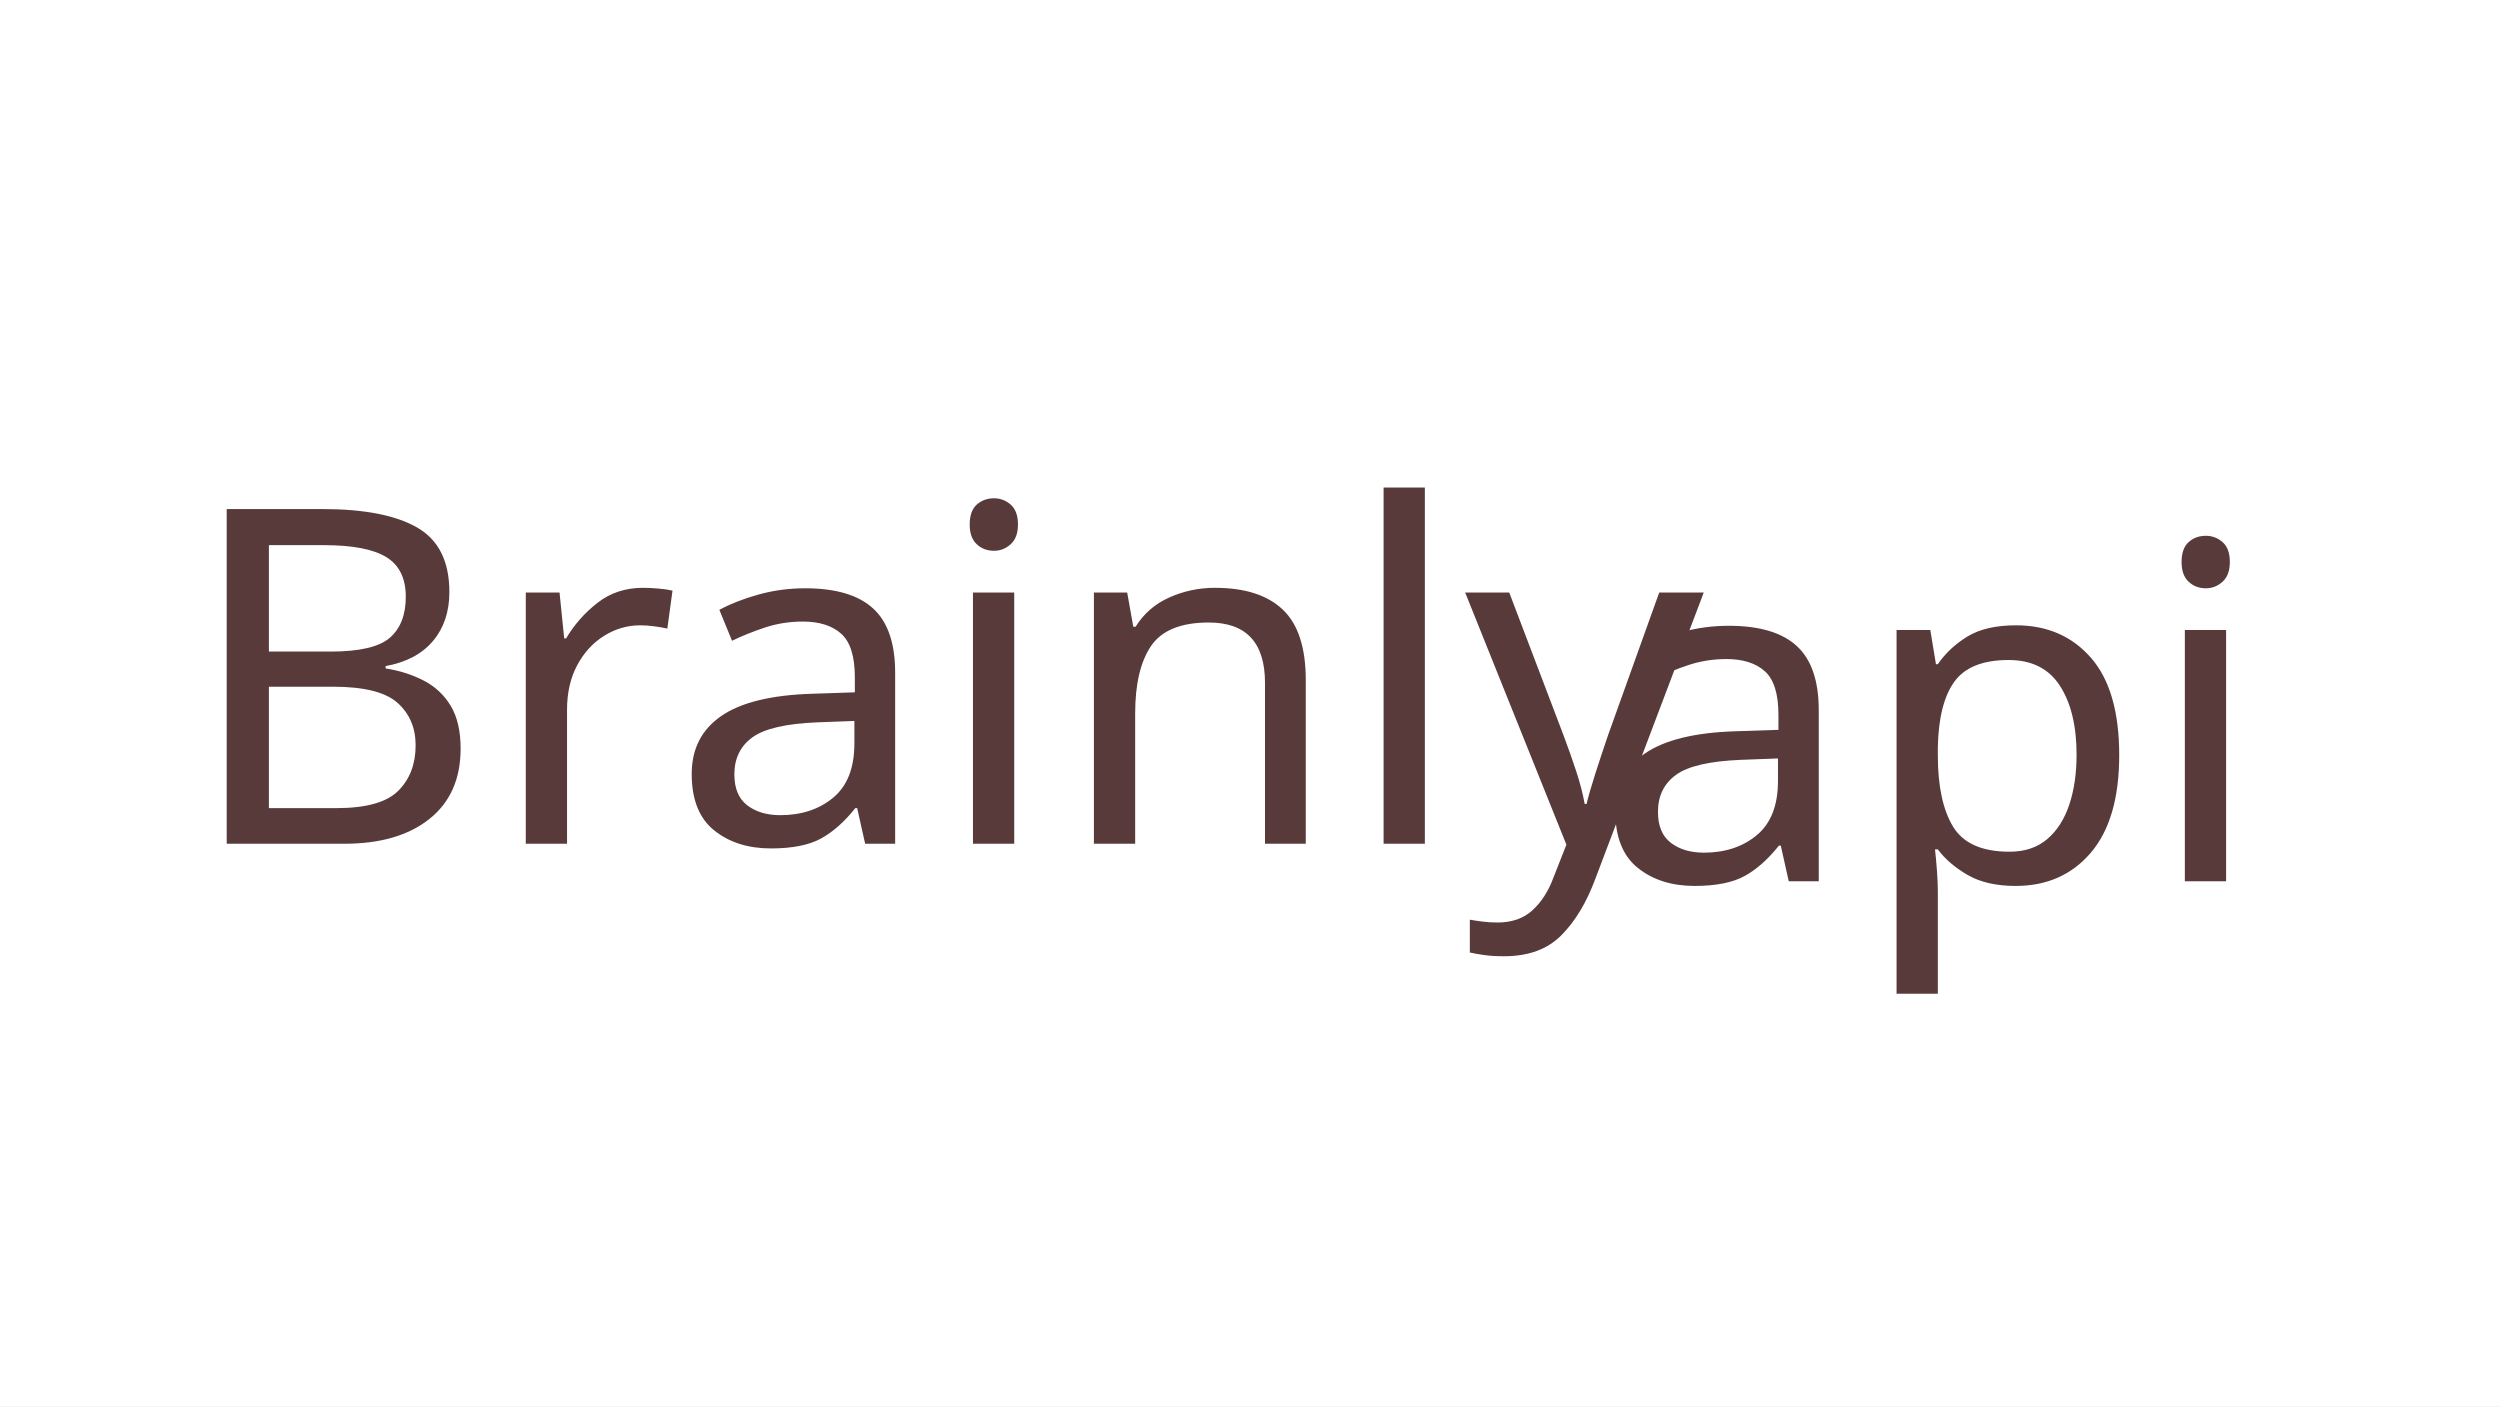
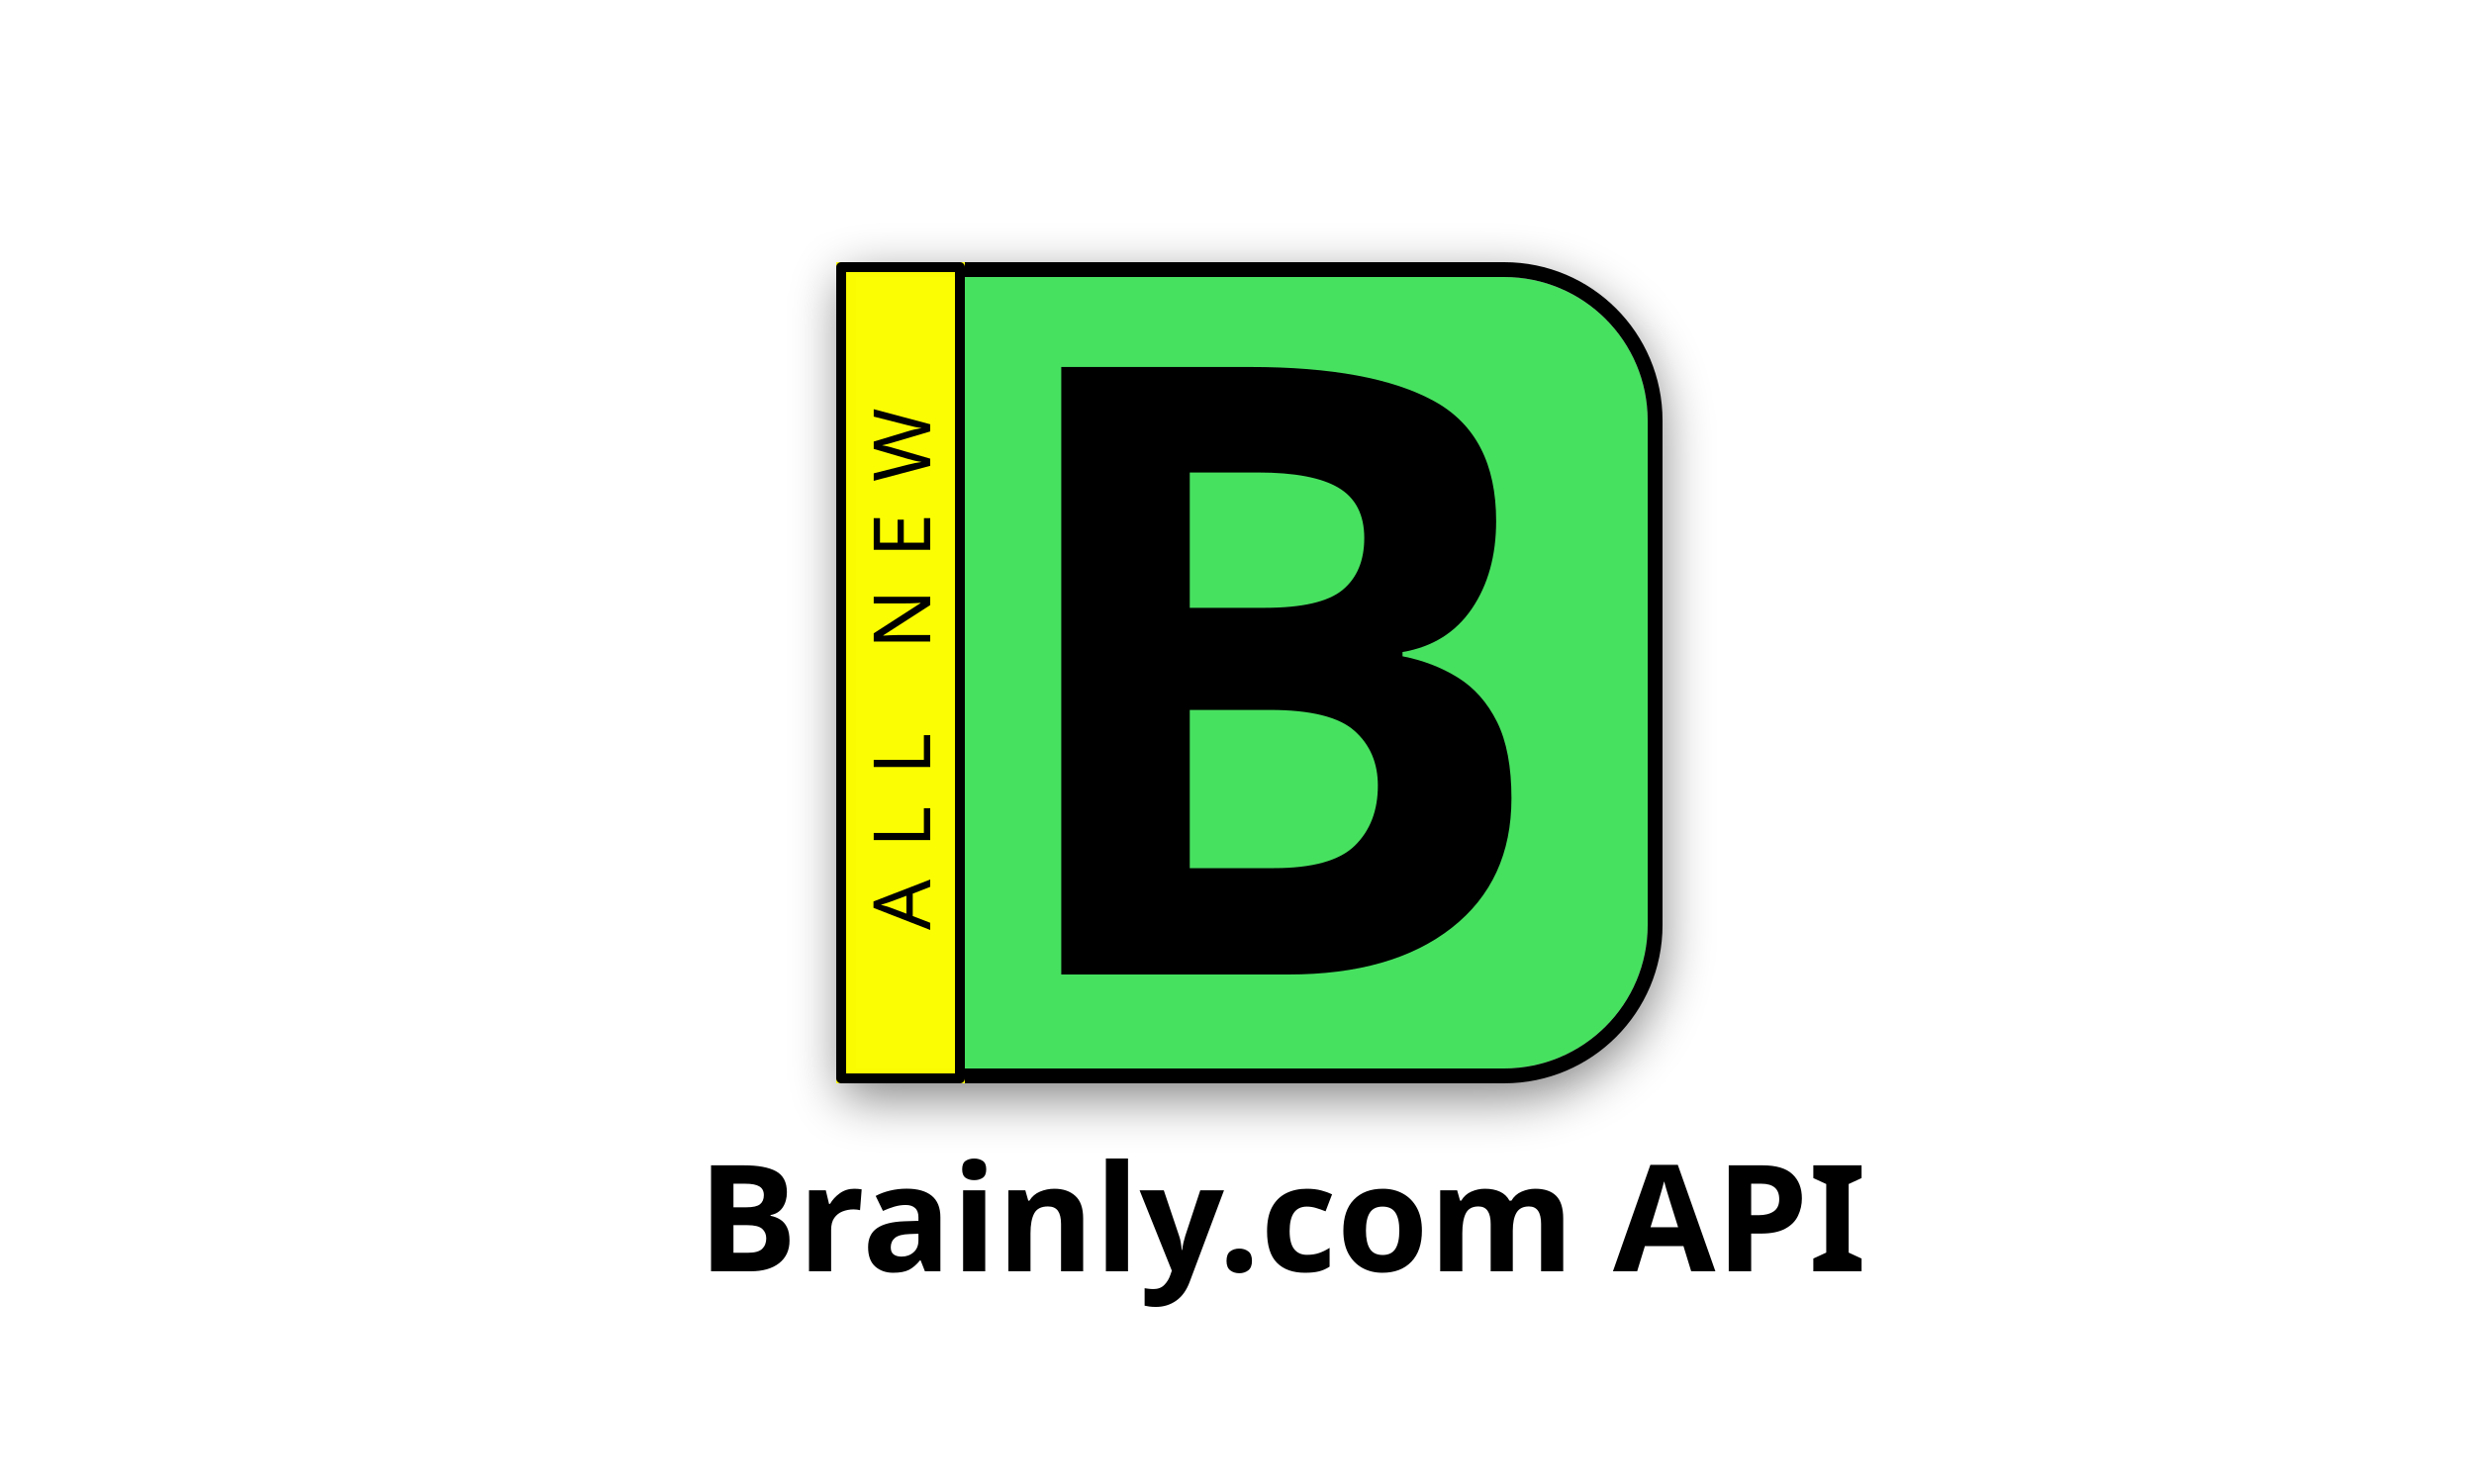
- <svg xmlns="http://www.w3.org/2000/svg" width="1600" height="900" viewBox="0 0 1600 900">
+ <svg xmlns="http://www.w3.org/2000/svg" width="500" height="300" viewBox="0 0 500 300">
  <defs>
-     <style>
-       .cls-1 {
-         clip-path: url(#clip-brainly_api_logo);
-       }
- 
-       .cls-2, .cls-3 {
-         fill: #583a3a;
-         font-size: 300px;
-       }
- 
-       .cls-2 {
-         font-family: Raul-5-Regular, Raul-5;
-       }
- 
-       .cls-3 {
-         font-family: SegoePrint, Segoe Print;
-       }
- 
-       .cls-4 {
-         fill: #fff;
-       }
-     </style>
-     <clipPath id="clip-brainly_api_logo">
-       <rect width="1600" height="900" />
+     <filter id="Rectangle_1" x="155" y="41" width="196" height="196" filterUnits="userSpaceOnUse">
+       <feOffset dy="3" input="SourceAlpha" />
+       <feGaussianBlur stdDeviation="5" result="blur" />
+       <feFlood flood-opacity="0.478" />
+       <feComposite operator="in" in2="blur" />
+       <feComposite in="SourceGraphic" />
+     </filter>
+     <clipPath id="clip-SPRK_default_preset_name_custom_1">
+       <rect width="500" height="300" />
    </clipPath>
  </defs>
-   <g id="brainly_api_logo" data-name="brainly api logo" class="cls-1">
-     <rect class="cls-4" width="1600" height="900" />
-     <g id="Group_1" data-name="Group 1" transform="translate(36)">
-       <text id="Brainly" class="cls-2" transform="translate(80 540)">
-         <tspan x="0" y="0">Brainly</tspan>
-       </text>
-       <text id="api" class="cls-3" transform="translate(984 564)">
-         <tspan x="0" y="0">api</tspan>
+   <g id="SPRK_default_preset_name_custom_1" data-name="SPRK_default_preset_name_custom – 1" clip-path="url(#clip-SPRK_default_preset_name_custom_1)">
+     <rect width="500" height="300" fill="#fff" />
+     <g id="Group_1" data-name="Group 1" transform="translate(9 2)">
+       <g id="Group_2" data-name="Group 2" transform="translate(10)">
+         <g transform="matrix(1, 0, 0, 1, -19, -2)" filter="url(#Rectangle_1)">
+           <g id="Rectangle_1-2" data-name="Rectangle 1" transform="translate(173 56)" fill="#47e161" stroke="#000" stroke-linejoin="bevel" stroke-width="3">
+             <path d="M0,0H131a29,29,0,0,1,29,29V131a29,29,0,0,1-29,29H0a0,0,0,0,1,0,0V0A0,0,0,0,1,0,0Z" stroke="none" />
+             <path d="M0-1.5H131A30.5,30.5,0,0,1,161.5,29V131A30.5,30.5,0,0,1,131,161.5H0A1.5,1.5,0,0,1-1.5,160V0A1.5,1.5,0,0,1,0-1.5Z" fill="none" />
+           </g>
+         </g>
+         <text id="B" transform="translate(180 195)" font-size="172" font-family="Raleway" font-weight="600">
+           <tspan x="0" y="0">B</tspan>
+         </text>
+         <g id="Rectangle_2" data-name="Rectangle 2" transform="translate(150 51)" fill="rgba(255,255,0,0.98)" stroke="#000" stroke-linejoin="round" stroke-width="2">
+           <rect width="26" height="166" stroke="none" />
+           <rect x="1" y="1" width="24" height="164" fill="none" />
+         </g>
+         <text id="ALL_NEW" data-name="ALL NEW" transform="translate(169 186) rotate(-90)" font-size="16" font-family="SegoeUI, Segoe UI" letter-spacing="0.4em">
+           <tspan x="0" y="0">ALL NEW</tspan>
+         </text>
+       </g>
+       <text id="Brainly.com_API" data-name="Brainly.com API" transform="translate(132 255)" font-size="30" font-family="Raleway" font-weight="600">
+         <tspan x="0" y="0">Brainly.com API</tspan>
      </text>
    </g>
  </g>
</svg>
